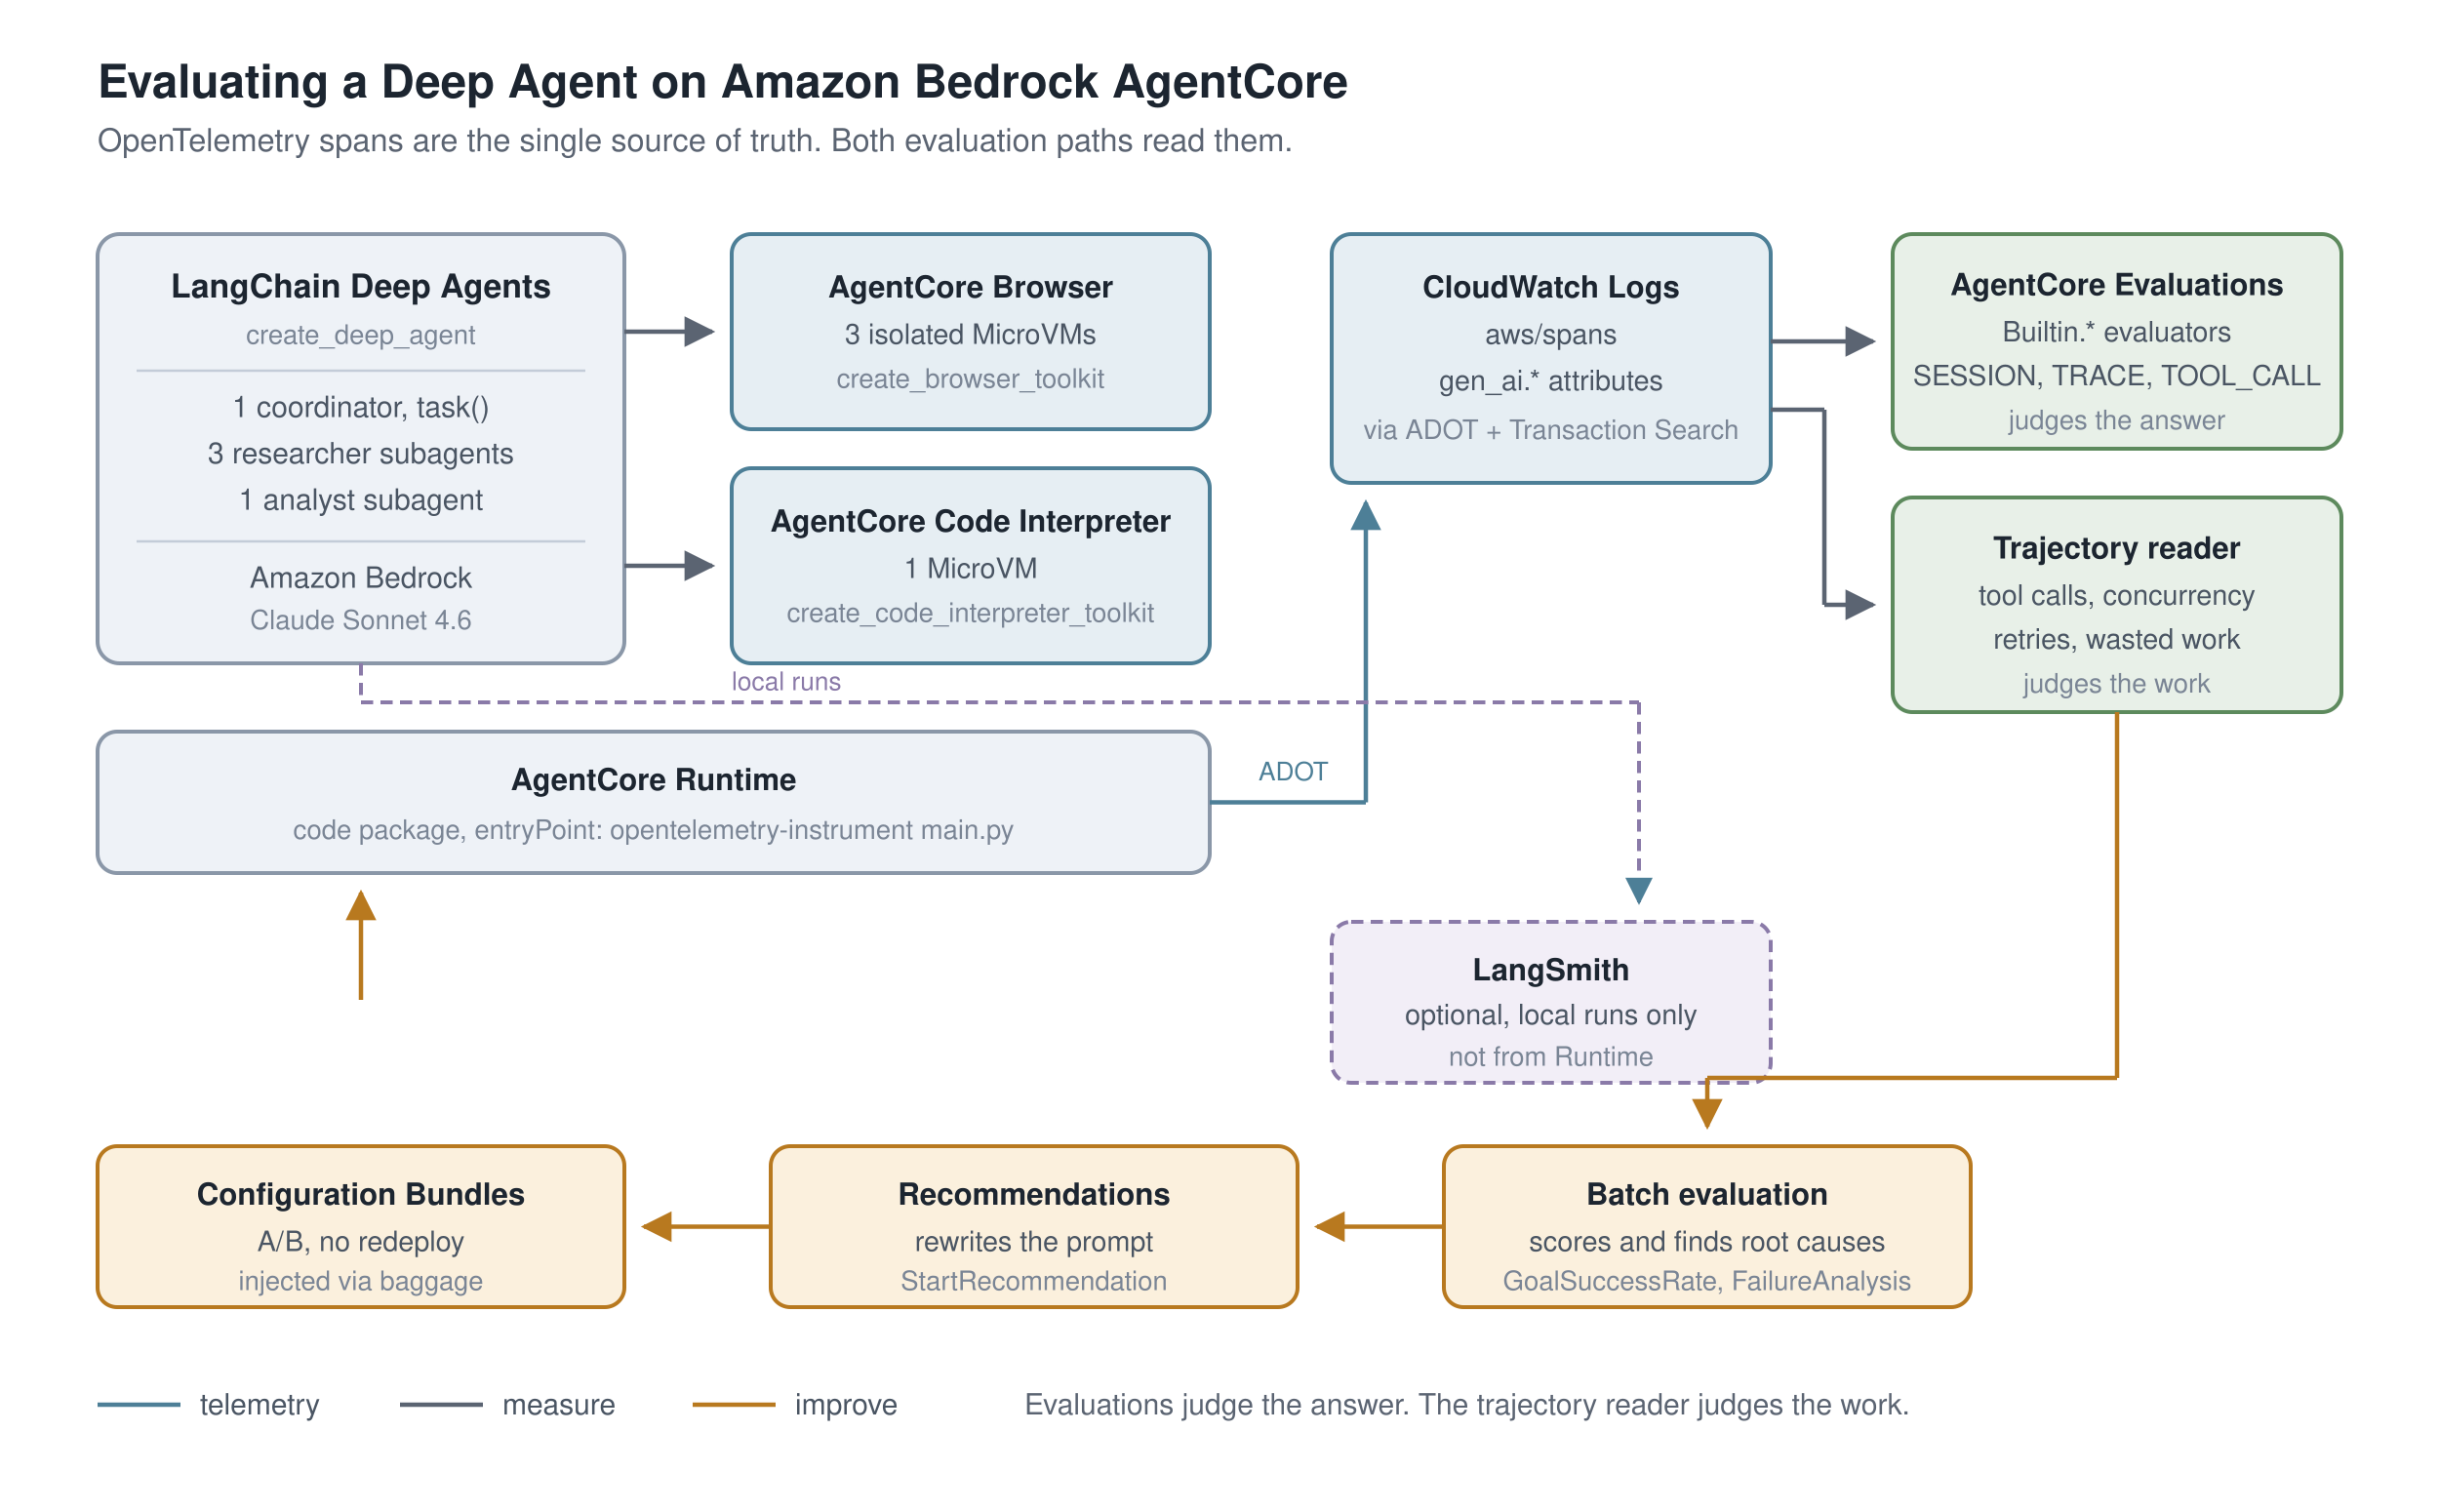
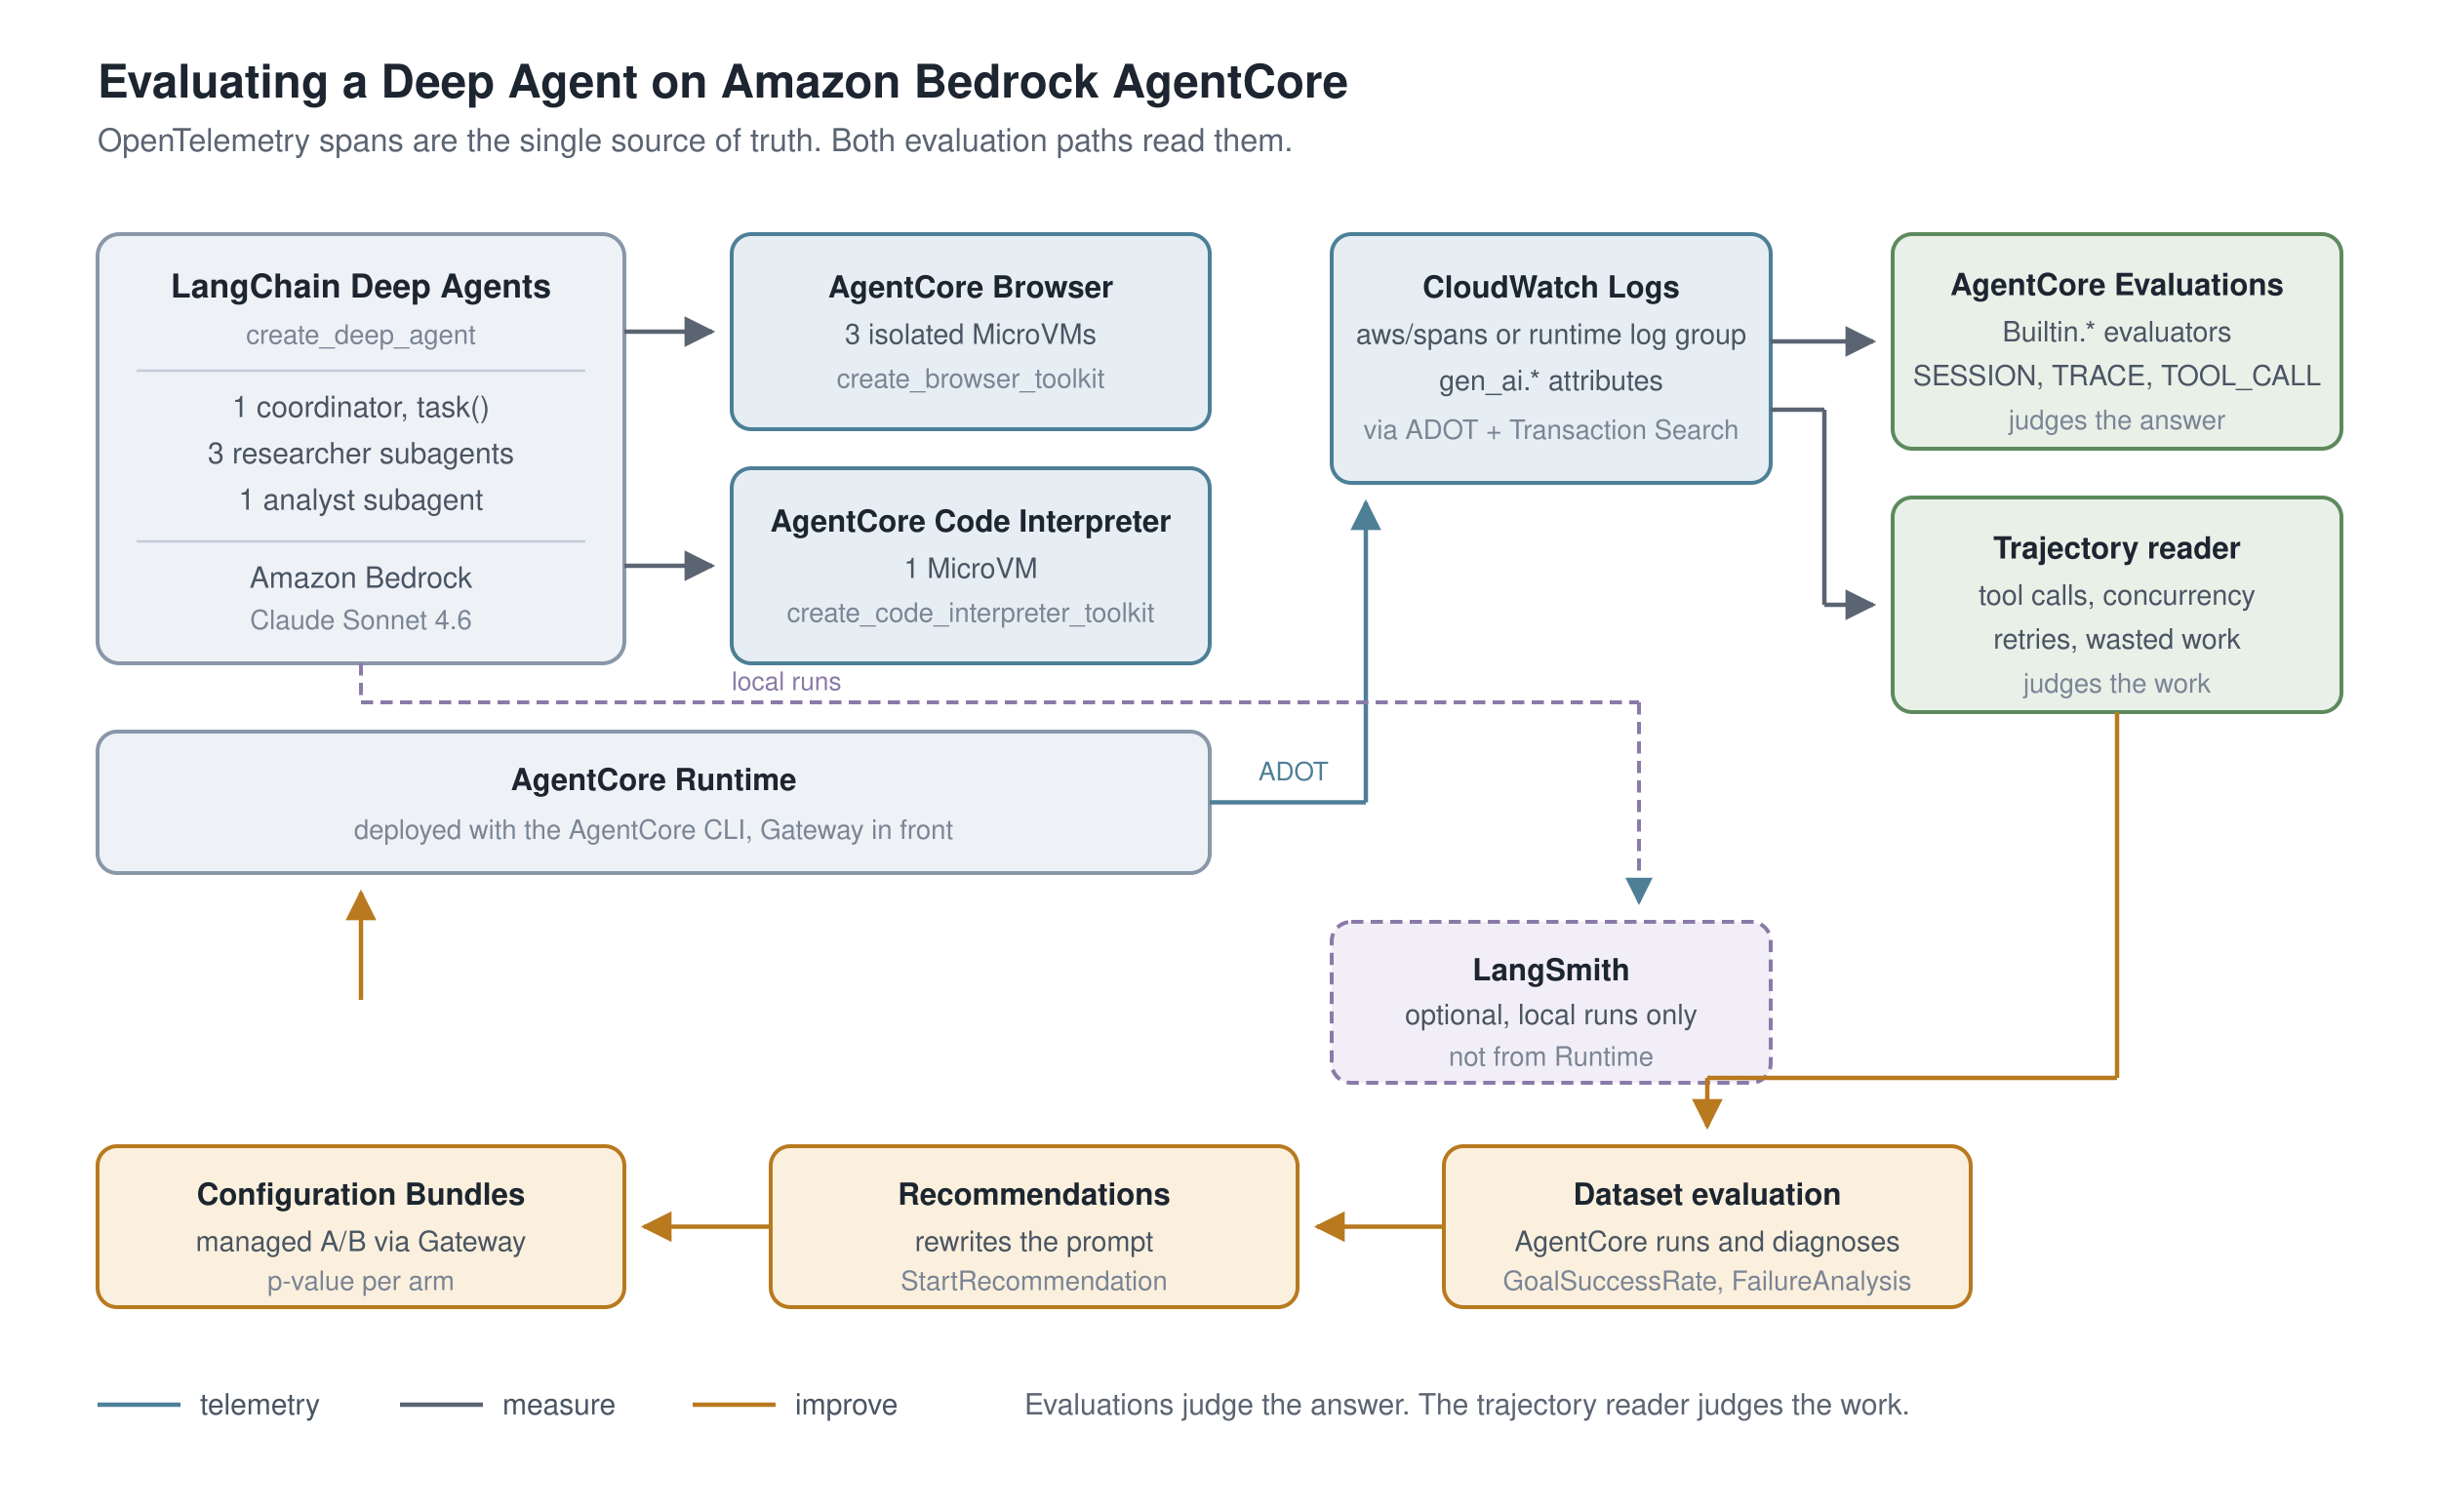
<svg xmlns="http://www.w3.org/2000/svg" viewBox="0 0 1000 620" width="1000" height="620" font-family="Helvetica, Arial, sans-serif" role="img" aria-label="High level architecture: a LangChain Deep Agent on Amazon Bedrock AgentCore Runtime uses AgentCore Browser and Code Interpreter, emits OpenTelemetry spans through ADOT to CloudWatch, which feed AgentCore Evaluations and a trajectory reader, which feed an improvement loop of a target evaluator, Recommendations and Configuration Bundles">
  <defs>
    <marker id="h_g" viewBox="0 0 10 10" refX="9" refY="5" markerWidth="7" markerHeight="7" orient="auto-start-reverse">
      <path d="M 0 0 L 10 5 L 0 10 z" fill="#5b6472" />
    </marker>
    <marker id="h_b" viewBox="0 0 10 10" refX="9" refY="5" markerWidth="7" markerHeight="7" orient="auto-start-reverse">
      <path d="M 0 0 L 10 5 L 0 10 z" fill="#4d7f97" />
    </marker>
    <marker id="h_o" viewBox="0 0 10 10" refX="9" refY="5" markerWidth="7" markerHeight="7" orient="auto-start-reverse">
      <path d="M 0 0 L 10 5 L 0 10 z" fill="#b8791f" />
    </marker>
  </defs>
  <rect width="1000" height="620" fill="#ffffff" />
  <text x="40" y="40" font-size="19" font-weight="600" fill="#1c2530">Evaluating a Deep Agent on Amazon Bedrock AgentCore</text>
  <text x="40" y="62" font-size="13" fill="#5b6472">OpenTelemetry spans are the single source of truth. Both evaluation paths read them.</text>
  <rect x="40" y="96" width="216" height="176" rx="9" fill="#eef2f7" stroke="#8a97a8" stroke-width="1.6" />
  <text x="148" y="122" font-size="13.5" font-weight="600" text-anchor="middle" fill="#1c2530">LangChain Deep Agents</text>
  <text x="148" y="141" font-size="11" text-anchor="middle" fill="#7a8595">create_deep_agent</text>
  <line x1="56" y1="152" x2="240" y2="152" stroke="#c3ccd8" stroke-width="1" />
  <text x="148" y="171" font-size="12" text-anchor="middle" fill="#4a5563">1 coordinator, task()</text>
  <text x="148" y="190" font-size="12" text-anchor="middle" fill="#4a5563">3 researcher subagents</text>
  <text x="148" y="209" font-size="12" text-anchor="middle" fill="#4a5563">1 analyst subagent</text>
  <line x1="56" y1="222" x2="240" y2="222" stroke="#c3ccd8" stroke-width="1" />
  <text x="148" y="241" font-size="12" text-anchor="middle" fill="#4a5563">Amazon Bedrock</text>
  <text x="148" y="258" font-size="11" text-anchor="middle" fill="#7a8595">Claude Sonnet 4.6</text>
  <rect x="300" y="96" width="196" height="80" rx="8" fill="#e6eef3" stroke="#4d7f97" stroke-width="1.6" />
  <text x="398" y="122" font-size="12.5" font-weight="600" text-anchor="middle" fill="#1c2530">AgentCore Browser</text>
  <text x="398" y="141" font-size="11.5" text-anchor="middle" fill="#4a5563">3 isolated MicroVMs</text>
  <text x="398" y="159" font-size="11" text-anchor="middle" fill="#7a8595">create_browser_toolkit</text>
  <rect x="300" y="192" width="196" height="80" rx="8" fill="#e6eef3" stroke="#4d7f97" stroke-width="1.6" />
  <text x="398" y="218" font-size="12.5" font-weight="600" text-anchor="middle" fill="#1c2530">AgentCore Code Interpreter</text>
  <text x="398" y="237" font-size="11.5" text-anchor="middle" fill="#4a5563">1 MicroVM</text>
  <text x="398" y="255" font-size="11" text-anchor="middle" fill="#7a8595">create_code_interpreter_toolkit</text>
  <rect x="40" y="300" width="456" height="58" rx="8" fill="#eef2f7" stroke="#8a97a8" stroke-width="1.6" />
  <text x="268" y="324" font-size="12.5" font-weight="600" text-anchor="middle" fill="#1c2530">AgentCore Runtime</text>
-   <text x="268" y="344" font-size="11" text-anchor="middle" fill="#7a8595">code package, entryPoint: opentelemetry-instrument main.py</text>
+   <text x="268" y="344" font-size="11" text-anchor="middle" fill="#7a8595">deployed with the AgentCore CLI, Gateway in front</text>
  <rect x="546" y="96" width="180" height="102" rx="8" fill="#e6eef3" stroke="#4d7f97" stroke-width="1.6" />
  <text x="636" y="122" font-size="12.5" font-weight="600" text-anchor="middle" fill="#1c2530">CloudWatch Logs</text>
-   <text x="636" y="141" font-size="11.5" text-anchor="middle" fill="#4a5563">aws/spans</text>
+   <text x="636" y="141" font-size="11.5" text-anchor="middle" fill="#4a5563">aws/spans or runtime log group</text>
  <text x="636" y="160" font-size="11.5" text-anchor="middle" fill="#4a5563">gen_ai.* attributes</text>
  <text x="636" y="180" font-size="11" text-anchor="middle" fill="#7a8595">via ADOT + Transaction Search</text>
  <rect x="546" y="378" width="180" height="66" rx="8" fill="#f2eef7" stroke="#8a7aa8" stroke-width="1.6" stroke-dasharray="5 3" />
  <text x="636" y="402" font-size="12.5" font-weight="600" text-anchor="middle" fill="#1c2530">LangSmith</text>
  <text x="636" y="420" font-size="11.5" text-anchor="middle" fill="#4a5563">optional, local runs only</text>
  <text x="636" y="437" font-size="11" text-anchor="middle" fill="#7a8595">not from Runtime</text>
  <rect x="776" y="96" width="184" height="88" rx="8" fill="#e8f0e8" stroke="#5d8a5d" stroke-width="1.6" />
  <text x="868" y="121" font-size="12.5" font-weight="600" text-anchor="middle" fill="#1c2530">AgentCore Evaluations</text>
  <text x="868" y="140" font-size="11.5" text-anchor="middle" fill="#4a5563">Builtin.* evaluators</text>
  <text x="868" y="158" font-size="11.5" text-anchor="middle" fill="#4a5563">SESSION, TRACE, TOOL_CALL</text>
  <text x="868" y="176" font-size="11" text-anchor="middle" fill="#7a8595">judges the answer</text>
  <rect x="776" y="204" width="184" height="88" rx="8" fill="#e8f0e8" stroke="#5d8a5d" stroke-width="1.6" />
  <text x="868" y="229" font-size="12.5" font-weight="600" text-anchor="middle" fill="#1c2530">Trajectory reader</text>
  <text x="868" y="248" font-size="11.5" text-anchor="middle" fill="#4a5563">tool calls, concurrency</text>
  <text x="868" y="266" font-size="11.5" text-anchor="middle" fill="#4a5563">retries, wasted work</text>
  <text x="868" y="284" font-size="11" text-anchor="middle" fill="#7a8595">judges the work</text>
  <rect x="40" y="470" width="216" height="66" rx="8" fill="#fbf0dd" stroke="#b8791f" stroke-width="1.6" />
  <text x="148" y="494" font-size="12.5" font-weight="600" text-anchor="middle" fill="#1c2530">Configuration Bundles</text>
-   <text x="148" y="513" font-size="11.5" text-anchor="middle" fill="#4a5563">A/B, no redeploy</text>
-   <text x="148" y="529" font-size="11" text-anchor="middle" fill="#7a8595">injected via baggage</text>
+   <text x="148" y="513" font-size="11.5" text-anchor="middle" fill="#4a5563">managed A/B via Gateway</text>
+   <text x="148" y="529" font-size="11" text-anchor="middle" fill="#7a8595">p-value per arm</text>
  <rect x="316" y="470" width="216" height="66" rx="8" fill="#fbf0dd" stroke="#b8791f" stroke-width="1.6" />
  <text x="424" y="494" font-size="12.5" font-weight="600" text-anchor="middle" fill="#1c2530">Recommendations</text>
  <text x="424" y="513" font-size="11.5" text-anchor="middle" fill="#4a5563">rewrites the prompt</text>
  <text x="424" y="529" font-size="11" text-anchor="middle" fill="#7a8595">StartRecommendation</text>
  <rect x="592" y="470" width="216" height="66" rx="8" fill="#fbf0dd" stroke="#b8791f" stroke-width="1.6" />
-   <text x="700" y="494" font-size="12.5" font-weight="600" text-anchor="middle" fill="#1c2530">Batch evaluation</text>
-   <text x="700" y="513" font-size="11.5" text-anchor="middle" fill="#4a5563">scores and finds root causes</text>
+   <text x="700" y="494" font-size="12.5" font-weight="600" text-anchor="middle" fill="#1c2530">Dataset evaluation</text>
+   <text x="700" y="513" font-size="11.5" text-anchor="middle" fill="#4a5563">AgentCore runs and diagnoses</text>
  <text x="700" y="529" font-size="11" text-anchor="middle" fill="#7a8595">GoalSuccessRate, FailureAnalysis</text>
  <line x1="256" y1="136" x2="292" y2="136" stroke="#5b6472" stroke-width="1.8" marker-end="url(#h_g)" />
  <line x1="256" y1="232" x2="292" y2="232" stroke="#5b6472" stroke-width="1.8" marker-end="url(#h_g)" />
  <line x1="496" y1="329" x2="560" y2="329" stroke="#4d7f97" stroke-width="1.8" />
  <line x1="560" y1="329" x2="560" y2="206" stroke="#4d7f97" stroke-width="1.8" marker-end="url(#h_b)" />
  <text x="516" y="320" font-size="10.5" fill="#4d7f97">ADOT</text>
  <line x1="148" y1="272" x2="148" y2="288" stroke="#8a7aa8" stroke-width="1.6" stroke-dasharray="5 3" />
  <line x1="148" y1="288" x2="672" y2="288" stroke="#8a7aa8" stroke-width="1.6" stroke-dasharray="5 3" />
  <line x1="672" y1="288" x2="672" y2="370" stroke="#8a7aa8" stroke-width="1.6" stroke-dasharray="5 3" marker-end="url(#h_b)" />
  <text x="300" y="283" font-size="10.5" fill="#8a7aa8">local runs</text>
  <line x1="726" y1="140" x2="768" y2="140" stroke="#5b6472" stroke-width="1.8" marker-end="url(#h_g)" />
  <line x1="748" y1="168" x2="748" y2="248" stroke="#5b6472" stroke-width="1.8" />
  <line x1="726" y1="168" x2="748" y2="168" stroke="#5b6472" stroke-width="1.8" />
  <line x1="748" y1="248" x2="768" y2="248" stroke="#5b6472" stroke-width="1.8" marker-end="url(#h_g)" />
  <line x1="868" y1="292" x2="868" y2="442" stroke="#b8791f" stroke-width="1.8" />
  <line x1="868" y1="442" x2="700" y2="442" stroke="#b8791f" stroke-width="1.8" />
  <line x1="700" y1="442" x2="700" y2="462" stroke="#b8791f" stroke-width="1.8" marker-end="url(#h_o)" />
  <line x1="592" y1="503" x2="540" y2="503" stroke="#b8791f" stroke-width="1.8" marker-end="url(#h_o)" />
  <line x1="316" y1="503" x2="264" y2="503" stroke="#b8791f" stroke-width="1.8" marker-end="url(#h_o)" />
  <line x1="148" y1="410" x2="148" y2="366" stroke="#b8791f" stroke-width="1.8" marker-end="url(#h_o)" />
  <line x1="40" y1="576" x2="74" y2="576" stroke="#4d7f97" stroke-width="1.8" />
  <text x="82" y="580" font-size="12" fill="#4a5563">telemetry</text>
  <line x1="164" y1="576" x2="198" y2="576" stroke="#5b6472" stroke-width="1.8" />
  <text x="206" y="580" font-size="12" fill="#4a5563">measure</text>
  <line x1="284" y1="576" x2="318" y2="576" stroke="#b8791f" stroke-width="1.8" />
  <text x="326" y="580" font-size="12" fill="#4a5563">improve</text>
  <text x="420" y="580" font-size="12" fill="#5b6472">Evaluations judge the answer. The trajectory reader judges the work.</text>
</svg>
